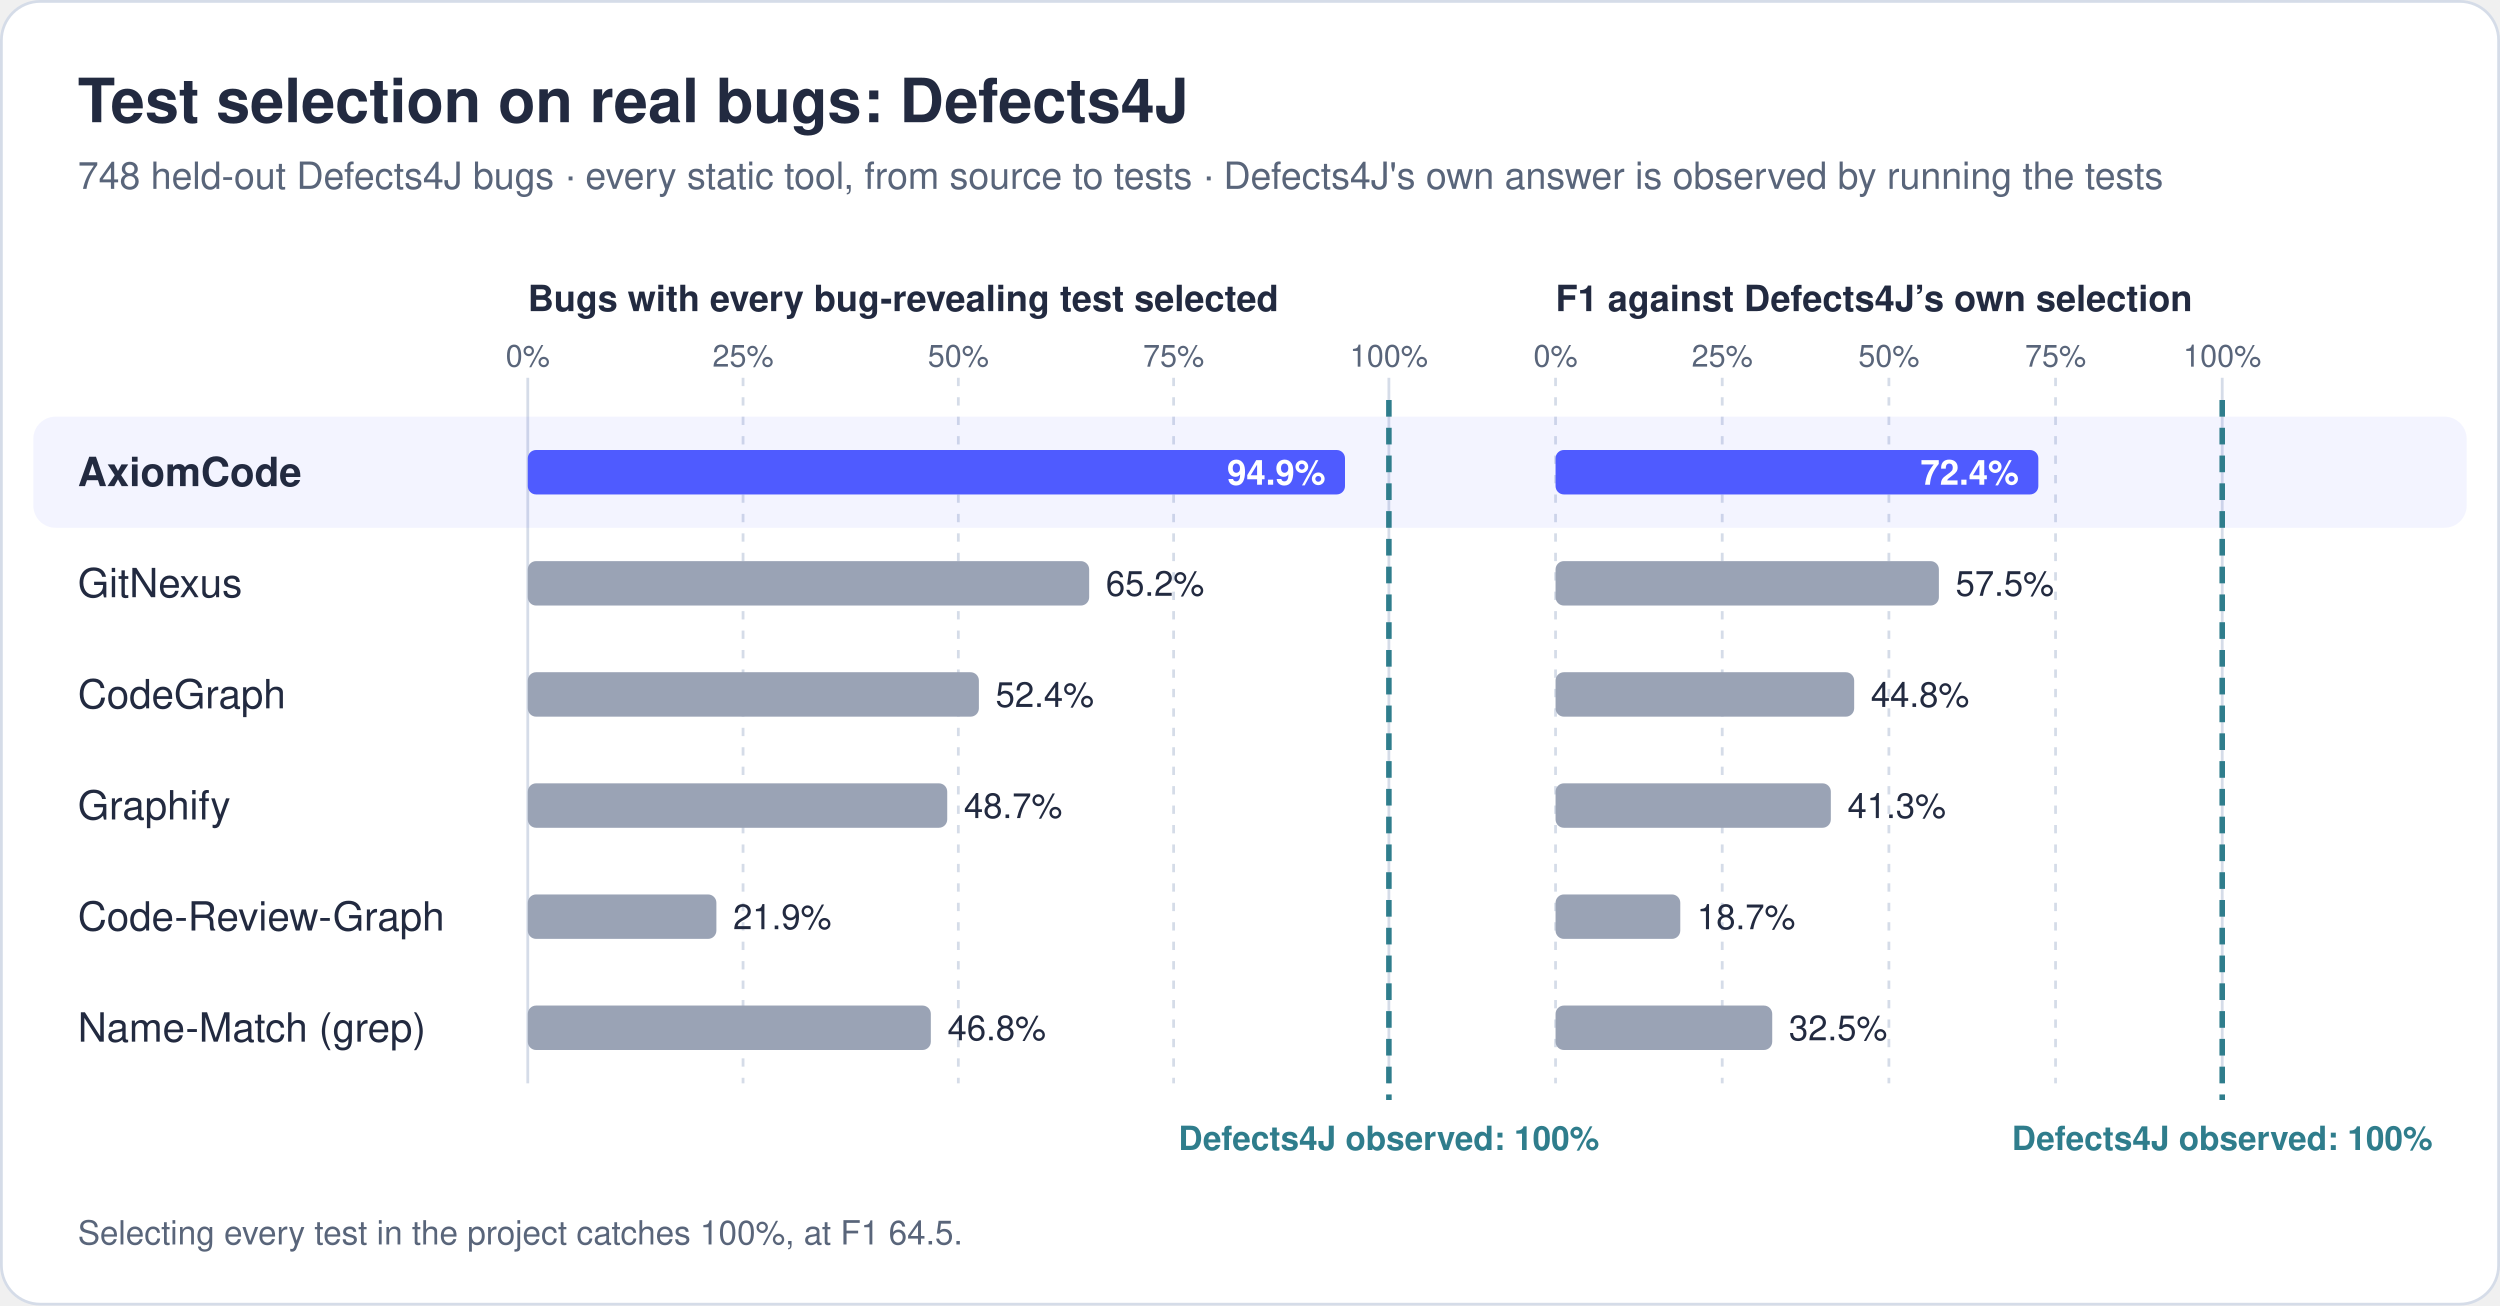
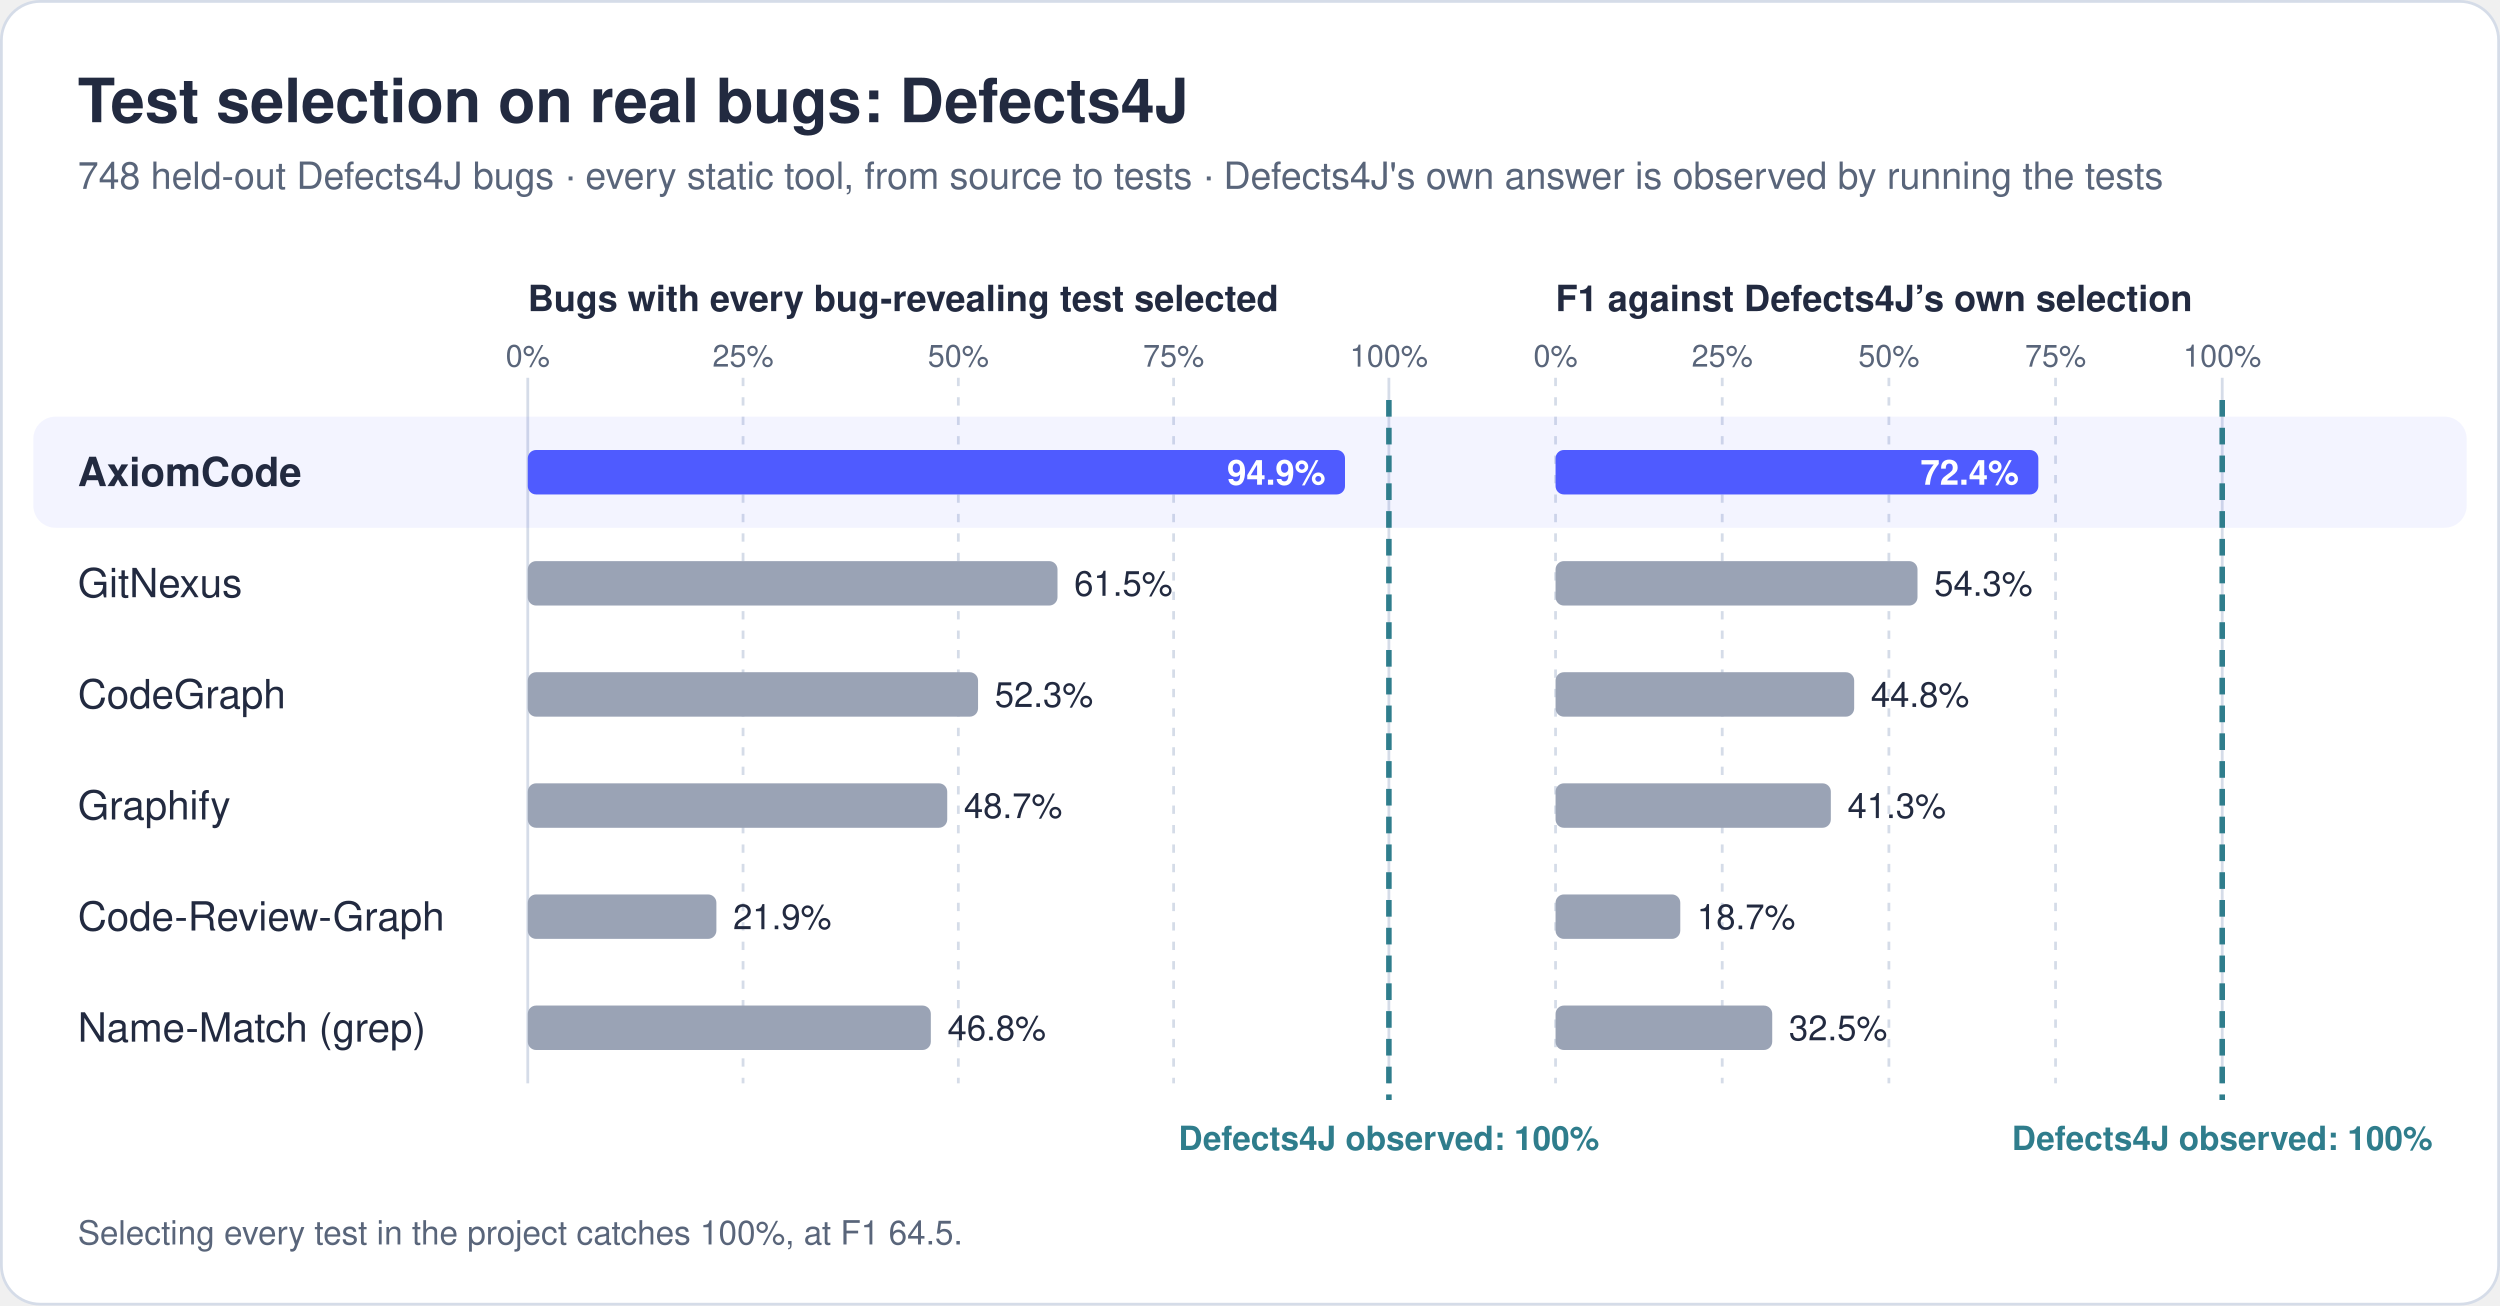
<svg xmlns="http://www.w3.org/2000/svg" width="900" height="470" viewBox="0 0 900 470" font-family="-apple-system,BlinkMacSystemFont,Segoe UI,Helvetica,Arial,sans-serif" role="img" aria-labelledby="t d">
  <rect x="0.5" y="0.5" width="899" height="469" rx="14" fill="#ffffff" stroke="#d5dce8" />
  <text x="28" y="44" font-size="22" font-weight="700" fill="#222a40">Test selection on real bugs: Defects4J</text>
  <text x="28" y="68" font-size="13.5" fill="#59657a">748 held-out Defects4J bugs · every static tool, from source to tests · Defects4J's own answer is observed by running the tests</text>
  <text x="190" y="112" font-size="13" font-weight="600" fill="#222a40">Bugs with every bug-revealing test selected</text>
  <text x="560" y="112" font-size="13" font-weight="600" fill="#222a40">F1 against Defects4J’s own selection</text>
  <line x1="190.0" y1="136" x2="190.0" y2="390" stroke="#d5dce8" stroke-width="1" />
  <text x="190.0" y="132" font-size="11" fill="#59657a" text-anchor="middle">0%</text>
  <line x1="267.5" y1="136" x2="267.5" y2="390" stroke="#d5dce8" stroke-width="1" stroke-dasharray="3 4" />
  <text x="267.5" y="132" font-size="11" fill="#59657a" text-anchor="middle">25%</text>
  <line x1="345.0" y1="136" x2="345.0" y2="390" stroke="#d5dce8" stroke-width="1" stroke-dasharray="3 4" />
  <text x="345.0" y="132" font-size="11" fill="#59657a" text-anchor="middle">50%</text>
  <line x1="422.5" y1="136" x2="422.5" y2="390" stroke="#d5dce8" stroke-width="1" stroke-dasharray="3 4" />
  <text x="422.5" y="132" font-size="11" fill="#59657a" text-anchor="middle">75%</text>
  <line x1="500.0" y1="136" x2="500.0" y2="390" stroke="#d5dce8" stroke-width="1" />
  <text x="500.0" y="132" font-size="11" fill="#59657a" text-anchor="middle">100%</text>
  <line x1="560.0" y1="136" x2="560.0" y2="390" stroke="#d5dce8" stroke-width="1" stroke-dasharray="3 4" />
  <text x="560.0" y="132" font-size="11" fill="#59657a" text-anchor="middle">0%</text>
  <line x1="620.0" y1="136" x2="620.0" y2="390" stroke="#d5dce8" stroke-width="1" stroke-dasharray="3 4" />
  <text x="620.0" y="132" font-size="11" fill="#59657a" text-anchor="middle">25%</text>
  <line x1="680.0" y1="136" x2="680.0" y2="390" stroke="#d5dce8" stroke-width="1" stroke-dasharray="3 4" />
  <text x="680.0" y="132" font-size="11" fill="#59657a" text-anchor="middle">50%</text>
  <line x1="740.0" y1="136" x2="740.0" y2="390" stroke="#d5dce8" stroke-width="1" stroke-dasharray="3 4" />
  <text x="740.0" y="132" font-size="11" fill="#59657a" text-anchor="middle">75%</text>
  <line x1="800.0" y1="136" x2="800.0" y2="390" stroke="#d5dce8" stroke-width="1" />
  <text x="800.0" y="132" font-size="11" fill="#59657a" text-anchor="middle">100%</text>
  <rect x="12" y="150" width="876" height="40" rx="8" fill="#4f5bff" fill-opacity=".07" />
  <text x="28" y="175.0" font-size="14.5" font-weight="700" fill="#222a40">AxiomCode</text>
  <rect x="190" y="162.0" width="294.2" height="16" rx="3" fill="#4f5bff" />
  <text x="477.2" y="174.5" font-size="12.5" font-weight="700" fill="#ffffff" text-anchor="end">94.9%</text>
  <rect x="560" y="162.0" width="173.8" height="16" rx="3" fill="#4f5bff" />
  <text x="726.8" y="174.5" font-size="12.5" font-weight="700" fill="#ffffff" text-anchor="end">72.4%</text>
  <text x="28" y="215.0" font-size="14.5" font-weight="500" fill="#222a40">GitNexus</text>
-   <rect x="190" y="202.0" width="202.1" height="16" rx="3" fill="#9aa3b5" />
-   <text x="398.1" y="214.5" font-size="12.5" font-weight="500" fill="#222a40">65.2%</text>
-   <rect x="560" y="202.0" width="138.0" height="16" rx="3" fill="#9aa3b5" />
-   <text x="704.0" y="214.5" font-size="12.5" font-weight="500" fill="#222a40">57.5%</text>
+   <rect x="190" y="202.0" width="190.7" height="16" rx="3" fill="#9aa3b5" />
+   <text x="386.7" y="214.5" font-size="12.5" font-weight="500" fill="#222a40">61.5%</text>
+   <rect x="560" y="202.0" width="130.3" height="16" rx="3" fill="#9aa3b5" />
+   <text x="696.3" y="214.5" font-size="12.5" font-weight="500" fill="#222a40">54.3%</text>
  <text x="28" y="255.0" font-size="14.5" font-weight="500" fill="#222a40">CodeGraph</text>
-   <rect x="190" y="242.0" width="162.4" height="16" rx="3" fill="#9aa3b5" />
-   <text x="358.4" y="254.5" font-size="12.5" font-weight="500" fill="#222a40">52.4%</text>
+   <rect x="190" y="242.0" width="162.1" height="16" rx="3" fill="#9aa3b5" />
+   <text x="358.1" y="254.5" font-size="12.5" font-weight="500" fill="#222a40">52.3%</text>
  <rect x="560" y="242.0" width="107.5" height="16" rx="3" fill="#9aa3b5" />
  <text x="673.5" y="254.5" font-size="12.5" font-weight="500" fill="#222a40">44.8%</text>
  <text x="28" y="295.0" font-size="14.5" font-weight="500" fill="#222a40">Graphify</text>
  <rect x="190" y="282.0" width="151.0" height="16" rx="3" fill="#9aa3b5" />
  <text x="347.0" y="294.5" font-size="12.5" font-weight="500" fill="#222a40">48.7%</text>
  <rect x="560" y="282.0" width="99.1" height="16" rx="3" fill="#9aa3b5" />
  <text x="665.1" y="294.5" font-size="12.5" font-weight="500" fill="#222a40">41.3%</text>
  <text x="28" y="335.0" font-size="14.5" font-weight="500" fill="#222a40">Code-Review-Graph</text>
  <rect x="190" y="322.0" width="67.9" height="16" rx="3" fill="#9aa3b5" />
  <text x="263.9" y="334.5" font-size="12.5" font-weight="500" fill="#222a40">21.9%</text>
  <rect x="560" y="322.0" width="44.9" height="16" rx="3" fill="#9aa3b5" />
  <text x="610.9" y="334.5" font-size="12.5" font-weight="500" fill="#222a40">18.7%</text>
  <text x="28" y="375.0" font-size="14.5" font-weight="500" fill="#222a40">Name-Match (grep)</text>
  <rect x="190" y="362.0" width="145.1" height="16" rx="3" fill="#9aa3b5" />
  <text x="341.1" y="374.5" font-size="12.5" font-weight="500" fill="#222a40">46.8%</text>
  <rect x="560" y="362.0" width="78.0" height="16" rx="3" fill="#9aa3b5" />
  <text x="644.0" y="374.5" font-size="12.5" font-weight="500" fill="#222a40">32.5%</text>
  <line x1="500.0" y1="144" x2="500.0" y2="396" stroke="#2f7d8c" stroke-width="2" stroke-dasharray="6 4" />
  <text x="500.0" y="414" font-size="12" font-weight="600" fill="#2f7d8c" text-anchor="middle">Defects4J observed: 100%</text>
  <line x1="800.0" y1="144" x2="800.0" y2="396" stroke="#2f7d8c" stroke-width="2" stroke-dasharray="6 4" />
  <text x="800.0" y="414" font-size="12" font-weight="600" fill="#2f7d8c" text-anchor="middle">Defects4J observed: 100%</text>
  <text x="28" y="448" font-size="12" fill="#59657a">Selecting every test in the project catches 100%, at F1 64.5.</text>
</svg>
